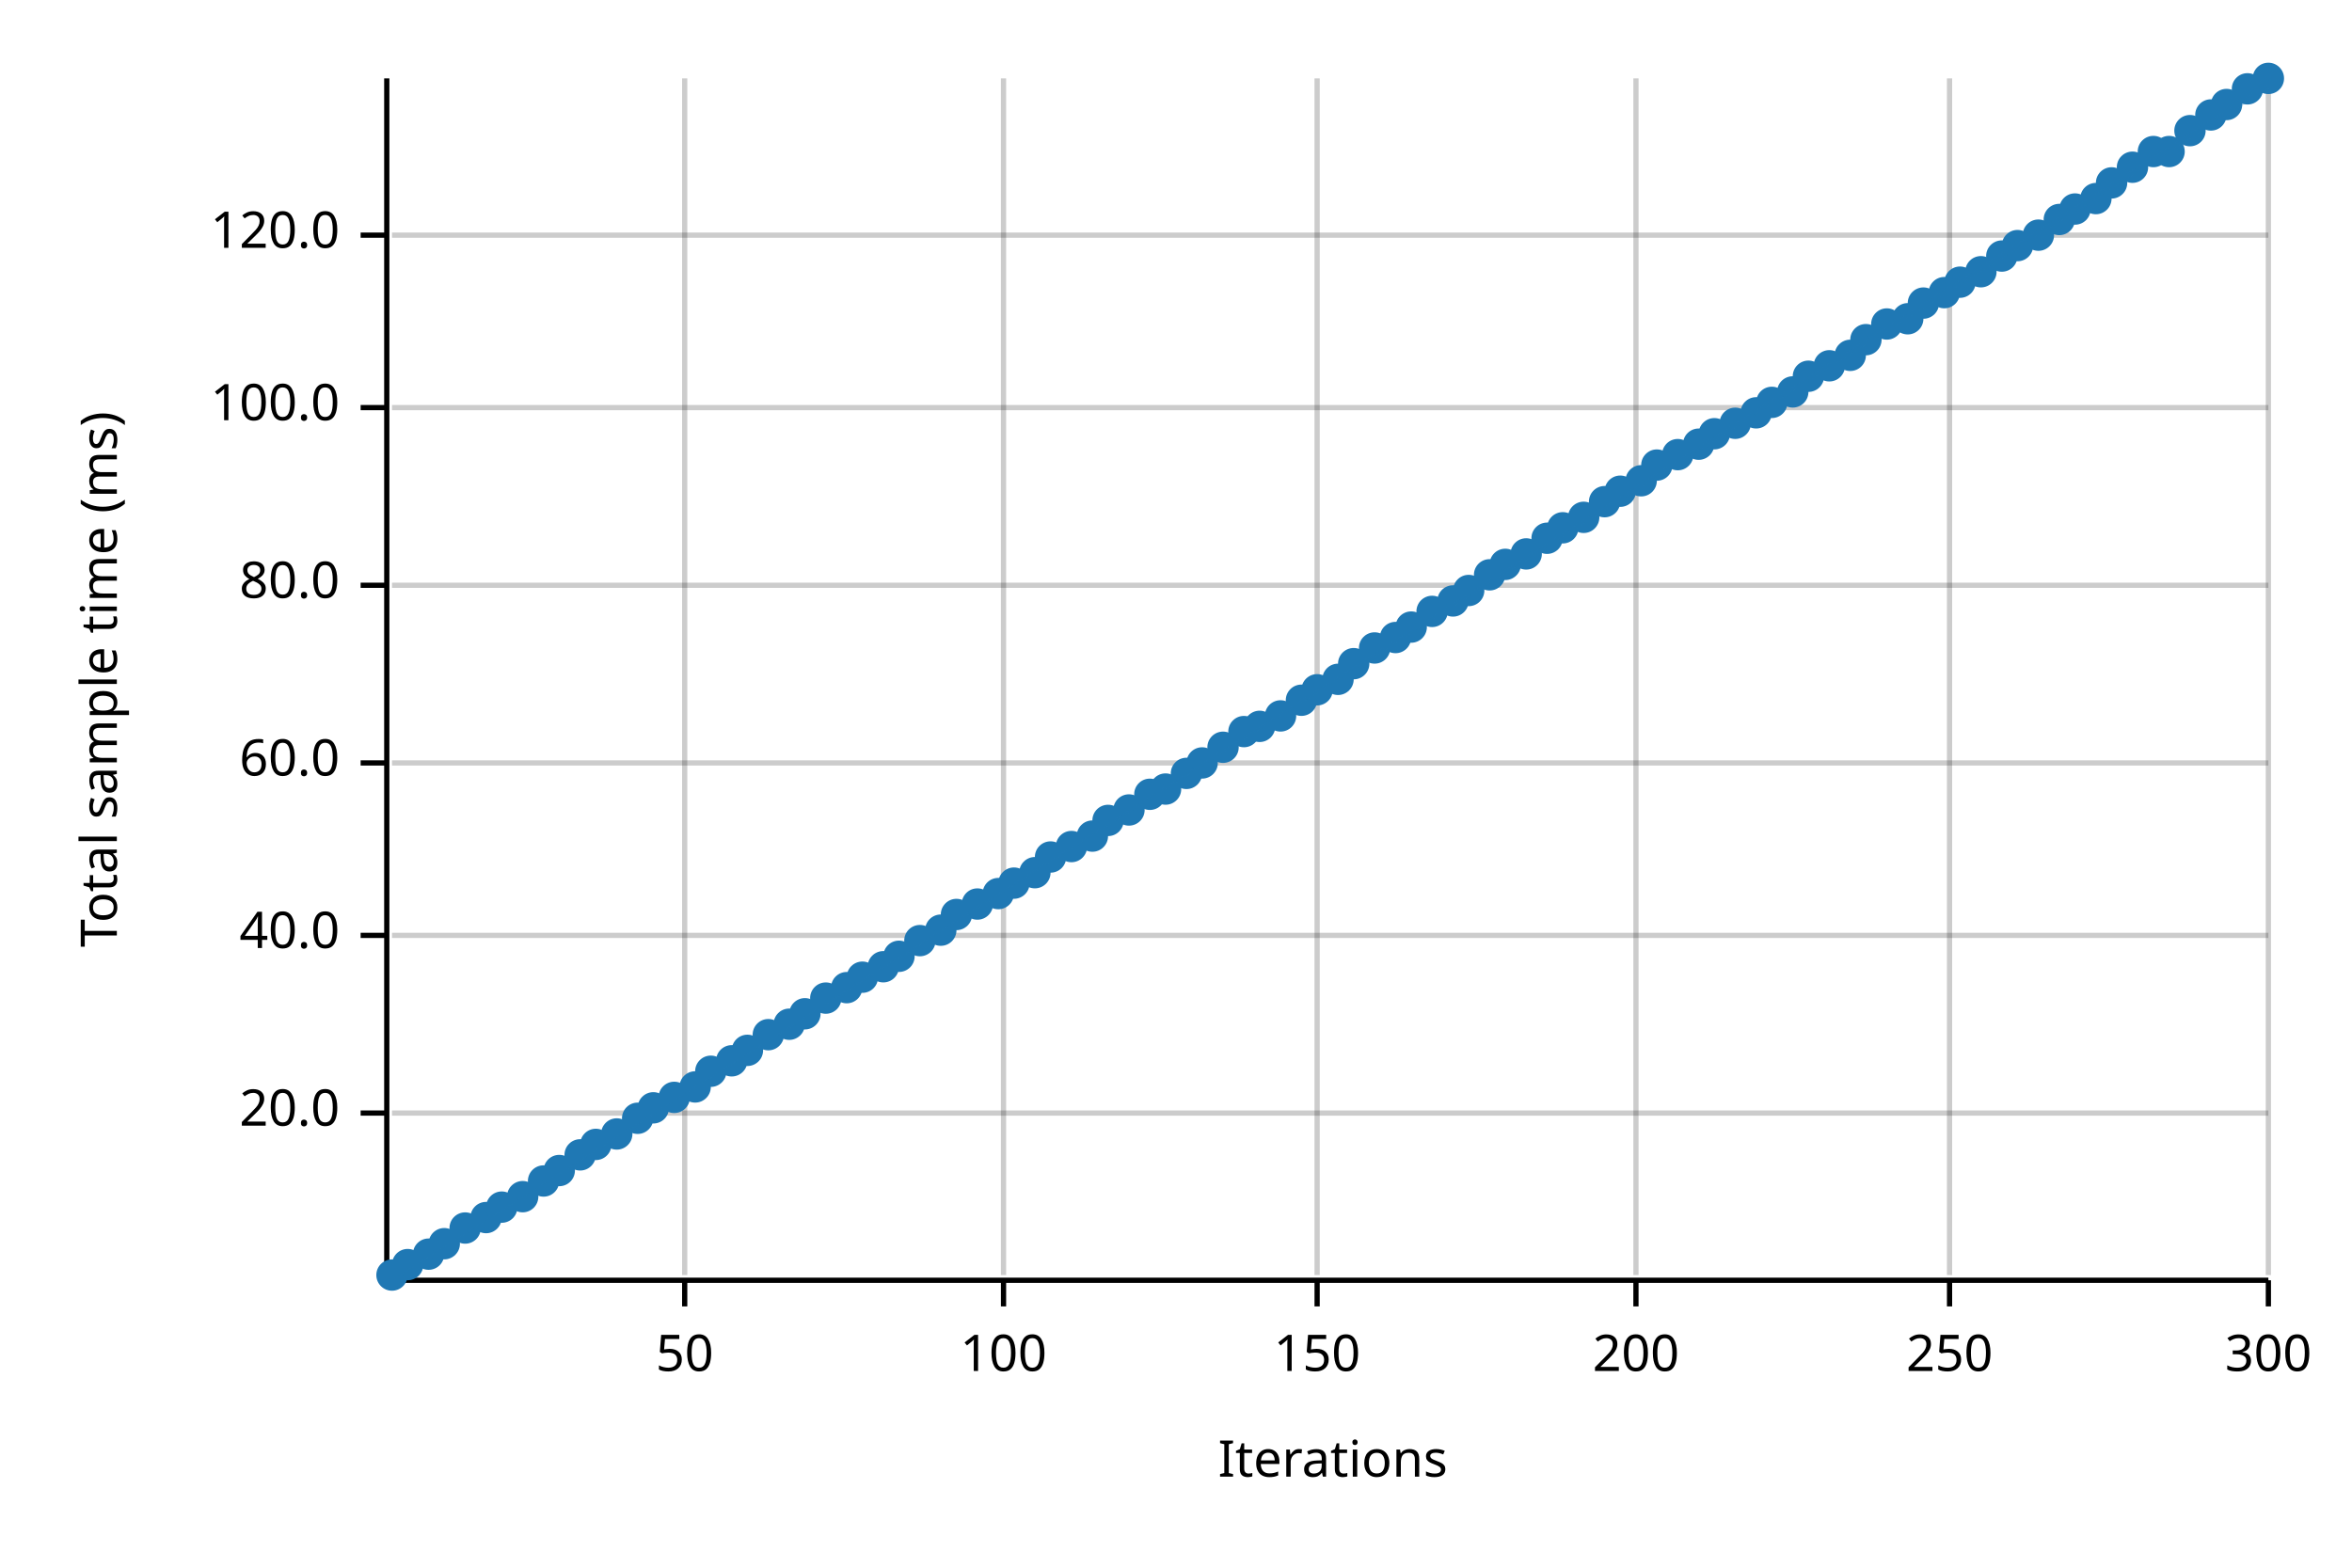
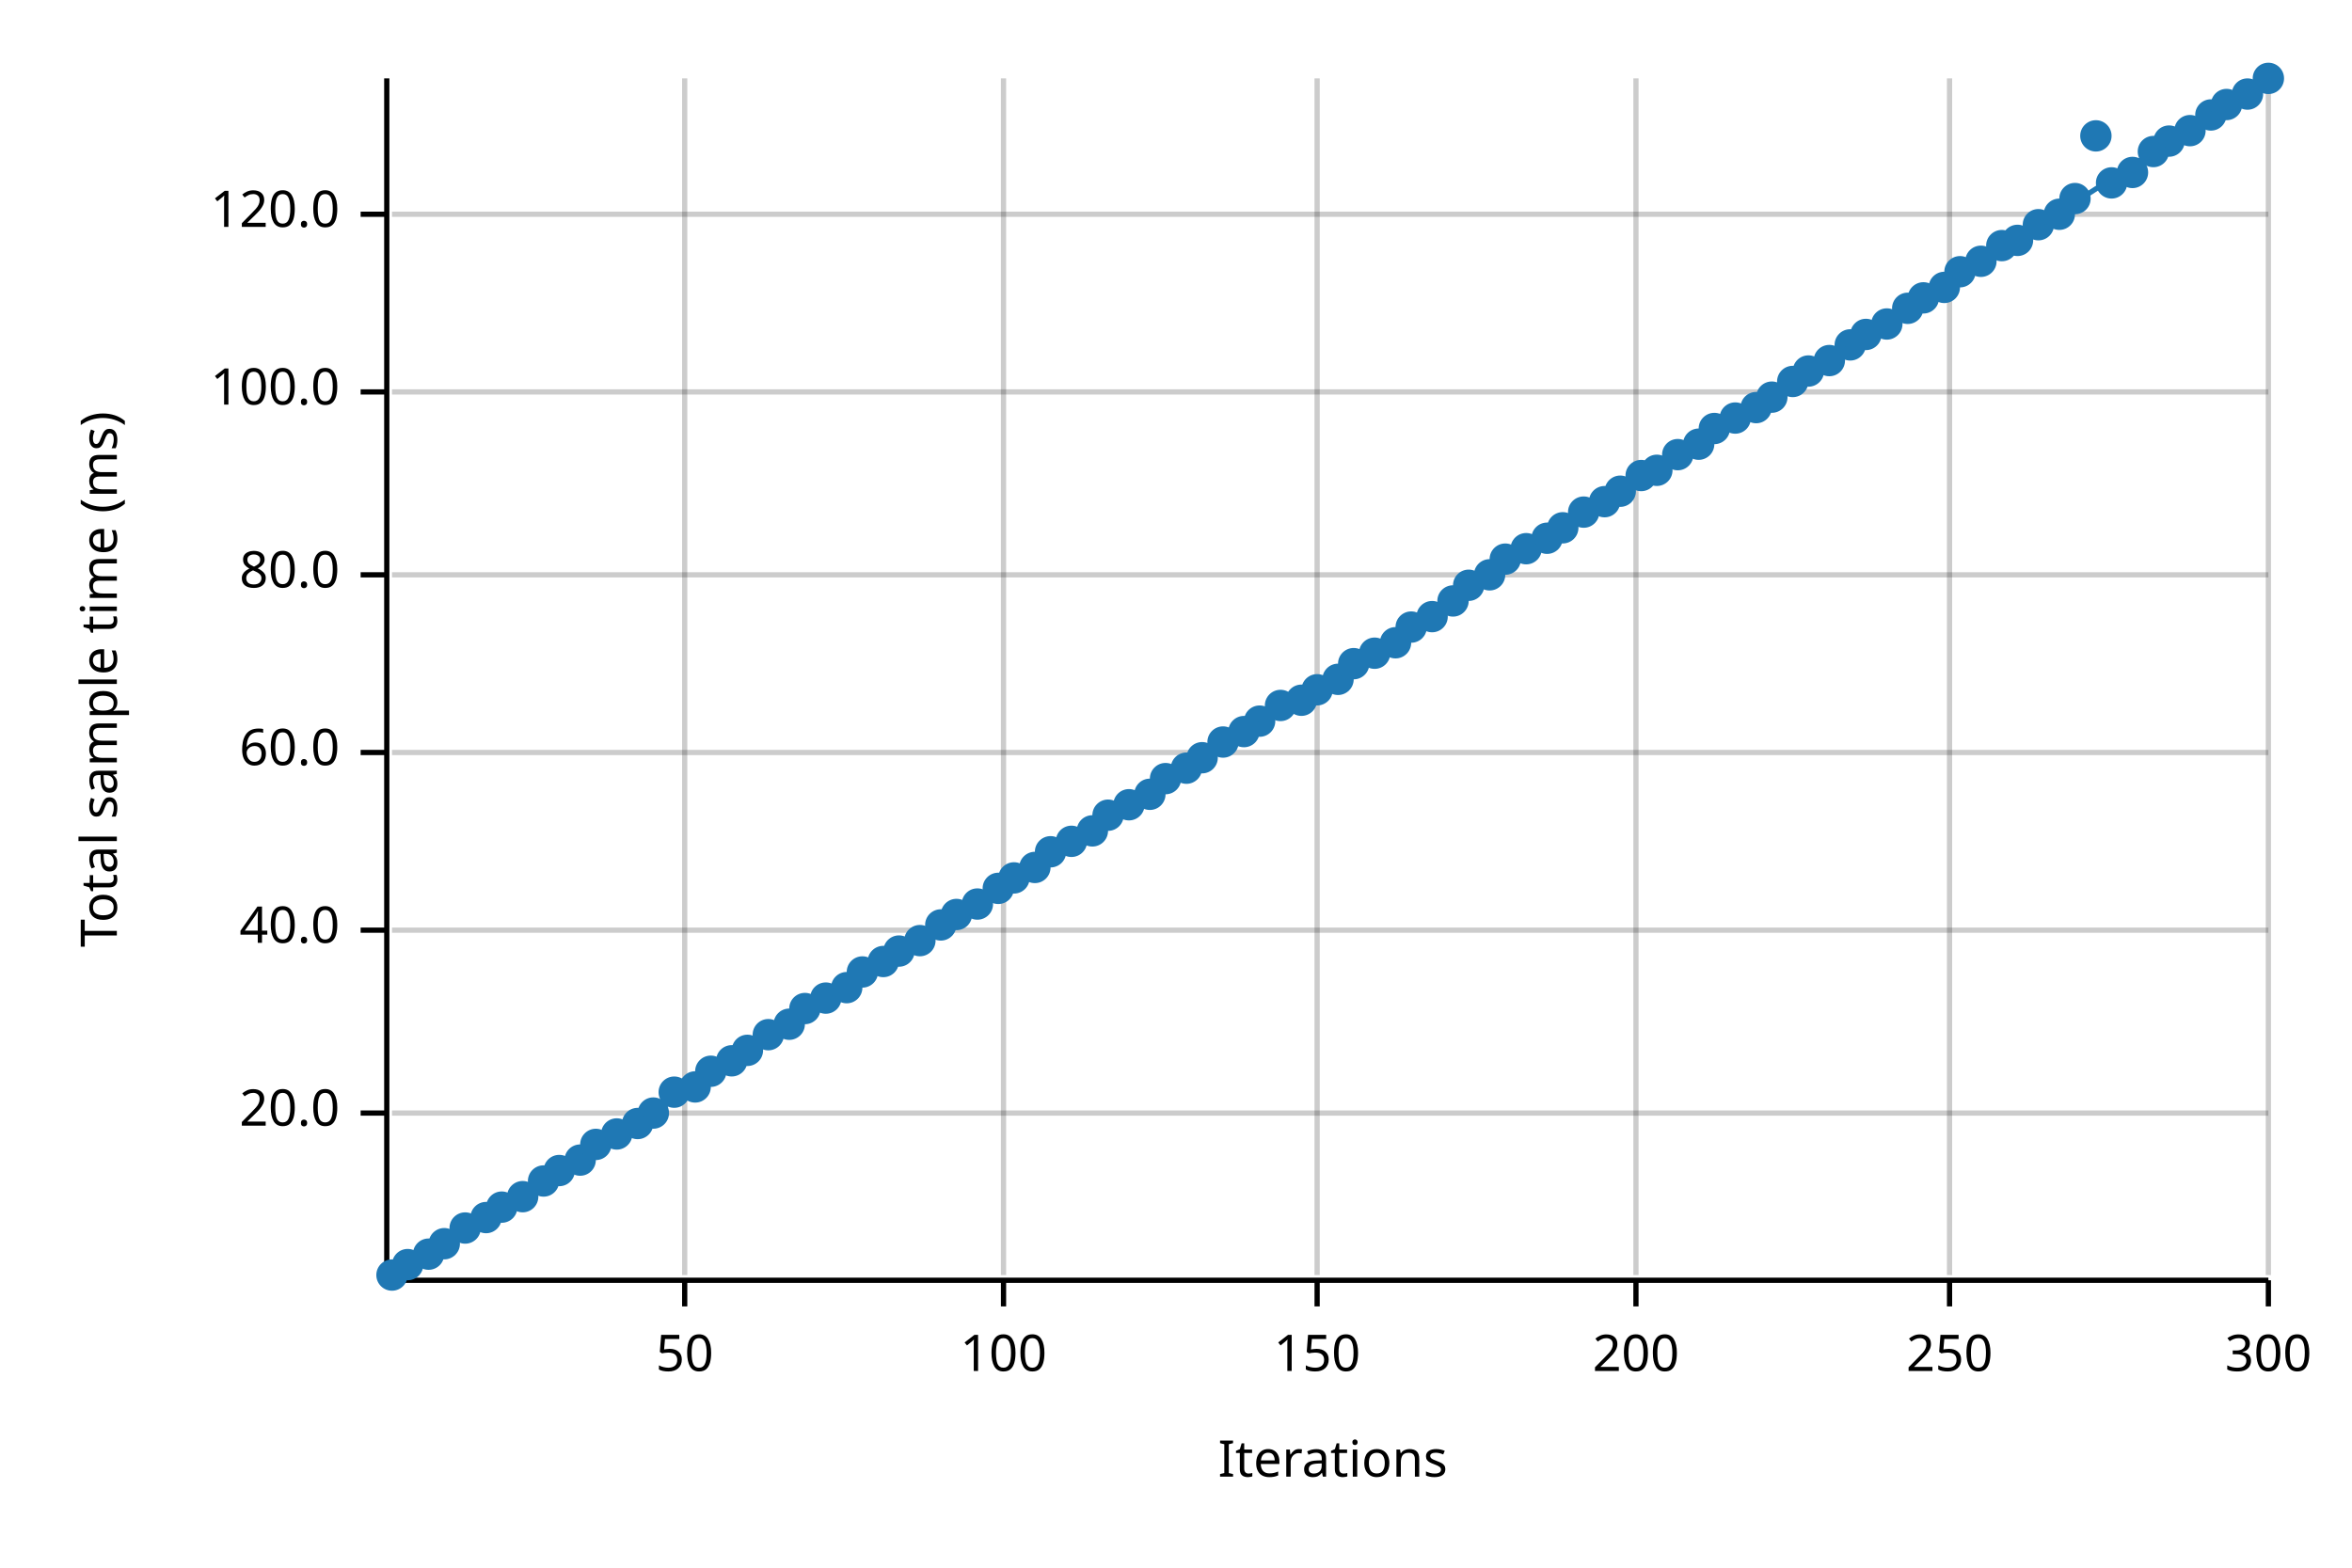
<svg xmlns="http://www.w3.org/2000/svg" width="450" height="300" viewBox="0 0 450 300">
  <text x="15" y="130" dy="0.76em" text-anchor="middle" font-family="sans-serif" font-size="9.677" opacity="1" fill="#000000" transform="rotate(270, 15, 130)">
Total sample time (ms)
</text>
  <text x="255" y="285" dy="-0.5ex" text-anchor="middle" font-family="sans-serif" font-size="9.677" opacity="1" fill="#000000">
Iterations
</text>
  <line opacity="0.2" stroke="#000000" stroke-width="1" x1="131" y1="244" x2="131" y2="15" />
  <line opacity="0.2" stroke="#000000" stroke-width="1" x1="192" y1="244" x2="192" y2="15" />
  <line opacity="0.2" stroke="#000000" stroke-width="1" x1="252" y1="244" x2="252" y2="15" />
  <line opacity="0.2" stroke="#000000" stroke-width="1" x1="313" y1="244" x2="313" y2="15" />
  <line opacity="0.2" stroke="#000000" stroke-width="1" x1="373" y1="244" x2="373" y2="15" />
  <line opacity="0.2" stroke="#000000" stroke-width="1" x1="434" y1="244" x2="434" y2="15" />
  <line opacity="0.2" stroke="#000000" stroke-width="1" x1="75" y1="213" x2="434" y2="213" />
-   <line opacity="0.2" stroke="#000000" stroke-width="1" x1="75" y1="179" x2="434" y2="179" />
-   <line opacity="0.2" stroke="#000000" stroke-width="1" x1="75" y1="146" x2="434" y2="146" />
-   <line opacity="0.2" stroke="#000000" stroke-width="1" x1="75" y1="112" x2="434" y2="112" />
-   <line opacity="0.2" stroke="#000000" stroke-width="1" x1="75" y1="78" x2="434" y2="78" />
-   <line opacity="0.2" stroke="#000000" stroke-width="1" x1="75" y1="45" x2="434" y2="45" />
+   <line opacity="0.2" stroke="#000000" stroke-width="1" x1="75" y1="178" x2="434" y2="178" />
+   <line opacity="0.2" stroke="#000000" stroke-width="1" x1="75" y1="144" x2="434" y2="144" />
+   <line opacity="0.2" stroke="#000000" stroke-width="1" x1="75" y1="110" x2="434" y2="110" />
+   <line opacity="0.2" stroke="#000000" stroke-width="1" x1="75" y1="75" x2="434" y2="75" />
+   <line opacity="0.2" stroke="#000000" stroke-width="1" x1="75" y1="41" x2="434" y2="41" />
  <polyline fill="none" opacity="1" stroke="#000000" stroke-width="1" points="74,15 74,244 " />
  <text x="65" y="213" dy="0.5ex" text-anchor="end" font-family="sans-serif" font-size="9.677" opacity="1" fill="#000000">
20.0
</text>
  <polyline fill="none" opacity="1" stroke="#000000" stroke-width="1" points="69,213 74,213 " />
-   <text x="65" y="179" dy="0.5ex" text-anchor="end" font-family="sans-serif" font-size="9.677" opacity="1" fill="#000000">
+   <text x="65" y="178" dy="0.5ex" text-anchor="end" font-family="sans-serif" font-size="9.677" opacity="1" fill="#000000">
40.0
</text>
-   <polyline fill="none" opacity="1" stroke="#000000" stroke-width="1" points="69,179 74,179 " />
-   <text x="65" y="146" dy="0.5ex" text-anchor="end" font-family="sans-serif" font-size="9.677" opacity="1" fill="#000000">
+   <polyline fill="none" opacity="1" stroke="#000000" stroke-width="1" points="69,178 74,178 " />
+   <text x="65" y="144" dy="0.5ex" text-anchor="end" font-family="sans-serif" font-size="9.677" opacity="1" fill="#000000">
60.0
</text>
-   <polyline fill="none" opacity="1" stroke="#000000" stroke-width="1" points="69,146 74,146 " />
-   <text x="65" y="112" dy="0.5ex" text-anchor="end" font-family="sans-serif" font-size="9.677" opacity="1" fill="#000000">
+   <polyline fill="none" opacity="1" stroke="#000000" stroke-width="1" points="69,144 74,144 " />
+   <text x="65" y="110" dy="0.5ex" text-anchor="end" font-family="sans-serif" font-size="9.677" opacity="1" fill="#000000">
80.0
</text>
-   <polyline fill="none" opacity="1" stroke="#000000" stroke-width="1" points="69,112 74,112 " />
-   <text x="65" y="78" dy="0.5ex" text-anchor="end" font-family="sans-serif" font-size="9.677" opacity="1" fill="#000000">
+   <polyline fill="none" opacity="1" stroke="#000000" stroke-width="1" points="69,110 74,110 " />
+   <text x="65" y="75" dy="0.5ex" text-anchor="end" font-family="sans-serif" font-size="9.677" opacity="1" fill="#000000">
100.0
</text>
-   <polyline fill="none" opacity="1" stroke="#000000" stroke-width="1" points="69,78 74,78 " />
-   <text x="65" y="45" dy="0.5ex" text-anchor="end" font-family="sans-serif" font-size="9.677" opacity="1" fill="#000000">
+   <polyline fill="none" opacity="1" stroke="#000000" stroke-width="1" points="69,75 74,75 " />
+   <text x="65" y="41" dy="0.5ex" text-anchor="end" font-family="sans-serif" font-size="9.677" opacity="1" fill="#000000">
120.0
</text>
-   <polyline fill="none" opacity="1" stroke="#000000" stroke-width="1" points="69,45 74,45 " />
+   <polyline fill="none" opacity="1" stroke="#000000" stroke-width="1" points="69,41 74,41 " />
  <polyline fill="none" opacity="1" stroke="#000000" stroke-width="1" points="75,245 434,245 " />
  <text x="131" y="255" dy="0.76em" text-anchor="middle" font-family="sans-serif" font-size="9.677" opacity="1" fill="#000000">
50
</text>
  <polyline fill="none" opacity="1" stroke="#000000" stroke-width="1" points="131,245 131,250 " />
  <text x="192" y="255" dy="0.76em" text-anchor="middle" font-family="sans-serif" font-size="9.677" opacity="1" fill="#000000">
100
</text>
  <polyline fill="none" opacity="1" stroke="#000000" stroke-width="1" points="192,245 192,250 " />
  <text x="252" y="255" dy="0.76em" text-anchor="middle" font-family="sans-serif" font-size="9.677" opacity="1" fill="#000000">
150
</text>
  <polyline fill="none" opacity="1" stroke="#000000" stroke-width="1" points="252,245 252,250 " />
  <text x="313" y="255" dy="0.76em" text-anchor="middle" font-family="sans-serif" font-size="9.677" opacity="1" fill="#000000">
200
</text>
  <polyline fill="none" opacity="1" stroke="#000000" stroke-width="1" points="313,245 313,250 " />
  <text x="373" y="255" dy="0.76em" text-anchor="middle" font-family="sans-serif" font-size="9.677" opacity="1" fill="#000000">
250
</text>
  <polyline fill="none" opacity="1" stroke="#000000" stroke-width="1" points="373,245 373,250 " />
  <text x="434" y="255" dy="0.76em" text-anchor="middle" font-family="sans-serif" font-size="9.677" opacity="1" fill="#000000">
300
</text>
  <polyline fill="none" opacity="1" stroke="#000000" stroke-width="1" points="434,245 434,250 " />
  <circle cx="75" cy="244" r="3" opacity="1" fill="#1F78B4" stroke="none" stroke-width="1" />
  <circle cx="78" cy="242" r="3" opacity="1" fill="#1F78B4" stroke="none" stroke-width="1" />
  <circle cx="82" cy="240" r="3" opacity="1" fill="#1F78B4" stroke="none" stroke-width="1" />
  <circle cx="85" cy="238" r="3" opacity="1" fill="#1F78B4" stroke="none" stroke-width="1" />
  <circle cx="89" cy="235" r="3" opacity="1" fill="#1F78B4" stroke="none" stroke-width="1" />
  <circle cx="93" cy="233" r="3" opacity="1" fill="#1F78B4" stroke="none" stroke-width="1" />
  <circle cx="96" cy="231" r="3" opacity="1" fill="#1F78B4" stroke="none" stroke-width="1" />
  <circle cx="100" cy="229" r="3" opacity="1" fill="#1F78B4" stroke="none" stroke-width="1" />
  <circle cx="104" cy="226" r="3" opacity="1" fill="#1F78B4" stroke="none" stroke-width="1" />
  <circle cx="107" cy="224" r="3" opacity="1" fill="#1F78B4" stroke="none" stroke-width="1" />
-   <circle cx="111" cy="221" r="3" opacity="1" fill="#1F78B4" stroke="none" stroke-width="1" />
+   <circle cx="111" cy="222" r="3" opacity="1" fill="#1F78B4" stroke="none" stroke-width="1" />
  <circle cx="114" cy="219" r="3" opacity="1" fill="#1F78B4" stroke="none" stroke-width="1" />
  <circle cx="118" cy="217" r="3" opacity="1" fill="#1F78B4" stroke="none" stroke-width="1" />
-   <circle cx="122" cy="214" r="3" opacity="1" fill="#1F78B4" stroke="none" stroke-width="1" />
-   <circle cx="125" cy="212" r="3" opacity="1" fill="#1F78B4" stroke="none" stroke-width="1" />
-   <circle cx="129" cy="210" r="3" opacity="1" fill="#1F78B4" stroke="none" stroke-width="1" />
+   <circle cx="122" cy="215" r="3" opacity="1" fill="#1F78B4" stroke="none" stroke-width="1" />
+   <circle cx="125" cy="213" r="3" opacity="1" fill="#1F78B4" stroke="none" stroke-width="1" />
+   <circle cx="129" cy="209" r="3" opacity="1" fill="#1F78B4" stroke="none" stroke-width="1" />
  <circle cx="133" cy="208" r="3" opacity="1" fill="#1F78B4" stroke="none" stroke-width="1" />
  <circle cx="136" cy="205" r="3" opacity="1" fill="#1F78B4" stroke="none" stroke-width="1" />
  <circle cx="140" cy="203" r="3" opacity="1" fill="#1F78B4" stroke="none" stroke-width="1" />
  <circle cx="143" cy="201" r="3" opacity="1" fill="#1F78B4" stroke="none" stroke-width="1" />
  <circle cx="147" cy="198" r="3" opacity="1" fill="#1F78B4" stroke="none" stroke-width="1" />
  <circle cx="151" cy="196" r="3" opacity="1" fill="#1F78B4" stroke="none" stroke-width="1" />
-   <circle cx="154" cy="194" r="3" opacity="1" fill="#1F78B4" stroke="none" stroke-width="1" />
+   <circle cx="154" cy="193" r="3" opacity="1" fill="#1F78B4" stroke="none" stroke-width="1" />
  <circle cx="158" cy="191" r="3" opacity="1" fill="#1F78B4" stroke="none" stroke-width="1" />
  <circle cx="162" cy="189" r="3" opacity="1" fill="#1F78B4" stroke="none" stroke-width="1" />
-   <circle cx="165" cy="187" r="3" opacity="1" fill="#1F78B4" stroke="none" stroke-width="1" />
-   <circle cx="169" cy="185" r="3" opacity="1" fill="#1F78B4" stroke="none" stroke-width="1" />
-   <circle cx="172" cy="183" r="3" opacity="1" fill="#1F78B4" stroke="none" stroke-width="1" />
+   <circle cx="165" cy="186" r="3" opacity="1" fill="#1F78B4" stroke="none" stroke-width="1" />
+   <circle cx="169" cy="184" r="3" opacity="1" fill="#1F78B4" stroke="none" stroke-width="1" />
+   <circle cx="172" cy="182" r="3" opacity="1" fill="#1F78B4" stroke="none" stroke-width="1" />
  <circle cx="176" cy="180" r="3" opacity="1" fill="#1F78B4" stroke="none" stroke-width="1" />
-   <circle cx="180" cy="178" r="3" opacity="1" fill="#1F78B4" stroke="none" stroke-width="1" />
+   <circle cx="180" cy="177" r="3" opacity="1" fill="#1F78B4" stroke="none" stroke-width="1" />
  <circle cx="183" cy="175" r="3" opacity="1" fill="#1F78B4" stroke="none" stroke-width="1" />
  <circle cx="187" cy="173" r="3" opacity="1" fill="#1F78B4" stroke="none" stroke-width="1" />
-   <circle cx="191" cy="171" r="3" opacity="1" fill="#1F78B4" stroke="none" stroke-width="1" />
-   <circle cx="194" cy="169" r="3" opacity="1" fill="#1F78B4" stroke="none" stroke-width="1" />
-   <circle cx="198" cy="167" r="3" opacity="1" fill="#1F78B4" stroke="none" stroke-width="1" />
-   <circle cx="201" cy="164" r="3" opacity="1" fill="#1F78B4" stroke="none" stroke-width="1" />
-   <circle cx="205" cy="162" r="3" opacity="1" fill="#1F78B4" stroke="none" stroke-width="1" />
-   <circle cx="209" cy="160" r="3" opacity="1" fill="#1F78B4" stroke="none" stroke-width="1" />
-   <circle cx="212" cy="157" r="3" opacity="1" fill="#1F78B4" stroke="none" stroke-width="1" />
-   <circle cx="216" cy="155" r="3" opacity="1" fill="#1F78B4" stroke="none" stroke-width="1" />
+   <circle cx="191" cy="170" r="3" opacity="1" fill="#1F78B4" stroke="none" stroke-width="1" />
+   <circle cx="194" cy="168" r="3" opacity="1" fill="#1F78B4" stroke="none" stroke-width="1" />
+   <circle cx="198" cy="166" r="3" opacity="1" fill="#1F78B4" stroke="none" stroke-width="1" />
+   <circle cx="201" cy="163" r="3" opacity="1" fill="#1F78B4" stroke="none" stroke-width="1" />
+   <circle cx="205" cy="161" r="3" opacity="1" fill="#1F78B4" stroke="none" stroke-width="1" />
+   <circle cx="209" cy="159" r="3" opacity="1" fill="#1F78B4" stroke="none" stroke-width="1" />
+   <circle cx="212" cy="156" r="3" opacity="1" fill="#1F78B4" stroke="none" stroke-width="1" />
+   <circle cx="216" cy="154" r="3" opacity="1" fill="#1F78B4" stroke="none" stroke-width="1" />
  <circle cx="220" cy="152" r="3" opacity="1" fill="#1F78B4" stroke="none" stroke-width="1" />
-   <circle cx="223" cy="151" r="3" opacity="1" fill="#1F78B4" stroke="none" stroke-width="1" />
-   <circle cx="227" cy="148" r="3" opacity="1" fill="#1F78B4" stroke="none" stroke-width="1" />
-   <circle cx="230" cy="146" r="3" opacity="1" fill="#1F78B4" stroke="none" stroke-width="1" />
-   <circle cx="234" cy="143" r="3" opacity="1" fill="#1F78B4" stroke="none" stroke-width="1" />
+   <circle cx="223" cy="149" r="3" opacity="1" fill="#1F78B4" stroke="none" stroke-width="1" />
+   <circle cx="227" cy="147" r="3" opacity="1" fill="#1F78B4" stroke="none" stroke-width="1" />
+   <circle cx="230" cy="145" r="3" opacity="1" fill="#1F78B4" stroke="none" stroke-width="1" />
+   <circle cx="234" cy="142" r="3" opacity="1" fill="#1F78B4" stroke="none" stroke-width="1" />
  <circle cx="238" cy="140" r="3" opacity="1" fill="#1F78B4" stroke="none" stroke-width="1" />
-   <circle cx="241" cy="139" r="3" opacity="1" fill="#1F78B4" stroke="none" stroke-width="1" />
-   <circle cx="245" cy="137" r="3" opacity="1" fill="#1F78B4" stroke="none" stroke-width="1" />
+   <circle cx="241" cy="138" r="3" opacity="1" fill="#1F78B4" stroke="none" stroke-width="1" />
+   <circle cx="245" cy="135" r="3" opacity="1" fill="#1F78B4" stroke="none" stroke-width="1" />
  <circle cx="249" cy="134" r="3" opacity="1" fill="#1F78B4" stroke="none" stroke-width="1" />
  <circle cx="252" cy="132" r="3" opacity="1" fill="#1F78B4" stroke="none" stroke-width="1" />
  <circle cx="256" cy="130" r="3" opacity="1" fill="#1F78B4" stroke="none" stroke-width="1" />
  <circle cx="259" cy="127" r="3" opacity="1" fill="#1F78B4" stroke="none" stroke-width="1" />
-   <circle cx="263" cy="124" r="3" opacity="1" fill="#1F78B4" stroke="none" stroke-width="1" />
-   <circle cx="267" cy="122" r="3" opacity="1" fill="#1F78B4" stroke="none" stroke-width="1" />
+   <circle cx="263" cy="125" r="3" opacity="1" fill="#1F78B4" stroke="none" stroke-width="1" />
+   <circle cx="267" cy="123" r="3" opacity="1" fill="#1F78B4" stroke="none" stroke-width="1" />
  <circle cx="270" cy="120" r="3" opacity="1" fill="#1F78B4" stroke="none" stroke-width="1" />
-   <circle cx="274" cy="117" r="3" opacity="1" fill="#1F78B4" stroke="none" stroke-width="1" />
+   <circle cx="274" cy="118" r="3" opacity="1" fill="#1F78B4" stroke="none" stroke-width="1" />
  <circle cx="278" cy="115" r="3" opacity="1" fill="#1F78B4" stroke="none" stroke-width="1" />
-   <circle cx="281" cy="113" r="3" opacity="1" fill="#1F78B4" stroke="none" stroke-width="1" />
+   <circle cx="281" cy="112" r="3" opacity="1" fill="#1F78B4" stroke="none" stroke-width="1" />
  <circle cx="285" cy="110" r="3" opacity="1" fill="#1F78B4" stroke="none" stroke-width="1" />
-   <circle cx="288" cy="108" r="3" opacity="1" fill="#1F78B4" stroke="none" stroke-width="1" />
-   <circle cx="292" cy="106" r="3" opacity="1" fill="#1F78B4" stroke="none" stroke-width="1" />
+   <circle cx="288" cy="107" r="3" opacity="1" fill="#1F78B4" stroke="none" stroke-width="1" />
+   <circle cx="292" cy="105" r="3" opacity="1" fill="#1F78B4" stroke="none" stroke-width="1" />
  <circle cx="296" cy="103" r="3" opacity="1" fill="#1F78B4" stroke="none" stroke-width="1" />
  <circle cx="299" cy="101" r="3" opacity="1" fill="#1F78B4" stroke="none" stroke-width="1" />
-   <circle cx="303" cy="99" r="3" opacity="1" fill="#1F78B4" stroke="none" stroke-width="1" />
+   <circle cx="303" cy="98" r="3" opacity="1" fill="#1F78B4" stroke="none" stroke-width="1" />
  <circle cx="307" cy="96" r="3" opacity="1" fill="#1F78B4" stroke="none" stroke-width="1" />
  <circle cx="310" cy="94" r="3" opacity="1" fill="#1F78B4" stroke="none" stroke-width="1" />
-   <circle cx="314" cy="92" r="3" opacity="1" fill="#1F78B4" stroke="none" stroke-width="1" />
-   <circle cx="317" cy="89" r="3" opacity="1" fill="#1F78B4" stroke="none" stroke-width="1" />
+   <circle cx="314" cy="91" r="3" opacity="1" fill="#1F78B4" stroke="none" stroke-width="1" />
+   <circle cx="317" cy="90" r="3" opacity="1" fill="#1F78B4" stroke="none" stroke-width="1" />
  <circle cx="321" cy="87" r="3" opacity="1" fill="#1F78B4" stroke="none" stroke-width="1" />
  <circle cx="325" cy="85" r="3" opacity="1" fill="#1F78B4" stroke="none" stroke-width="1" />
-   <circle cx="328" cy="83" r="3" opacity="1" fill="#1F78B4" stroke="none" stroke-width="1" />
-   <circle cx="332" cy="81" r="3" opacity="1" fill="#1F78B4" stroke="none" stroke-width="1" />
-   <circle cx="336" cy="79" r="3" opacity="1" fill="#1F78B4" stroke="none" stroke-width="1" />
-   <circle cx="339" cy="77" r="3" opacity="1" fill="#1F78B4" stroke="none" stroke-width="1" />
-   <circle cx="343" cy="75" r="3" opacity="1" fill="#1F78B4" stroke="none" stroke-width="1" />
-   <circle cx="346" cy="72" r="3" opacity="1" fill="#1F78B4" stroke="none" stroke-width="1" />
-   <circle cx="350" cy="70" r="3" opacity="1" fill="#1F78B4" stroke="none" stroke-width="1" />
-   <circle cx="354" cy="68" r="3" opacity="1" fill="#1F78B4" stroke="none" stroke-width="1" />
-   <circle cx="357" cy="65" r="3" opacity="1" fill="#1F78B4" stroke="none" stroke-width="1" />
+   <circle cx="328" cy="82" r="3" opacity="1" fill="#1F78B4" stroke="none" stroke-width="1" />
+   <circle cx="332" cy="80" r="3" opacity="1" fill="#1F78B4" stroke="none" stroke-width="1" />
+   <circle cx="336" cy="78" r="3" opacity="1" fill="#1F78B4" stroke="none" stroke-width="1" />
+   <circle cx="339" cy="76" r="3" opacity="1" fill="#1F78B4" stroke="none" stroke-width="1" />
+   <circle cx="343" cy="73" r="3" opacity="1" fill="#1F78B4" stroke="none" stroke-width="1" />
+   <circle cx="346" cy="71" r="3" opacity="1" fill="#1F78B4" stroke="none" stroke-width="1" />
+   <circle cx="350" cy="69" r="3" opacity="1" fill="#1F78B4" stroke="none" stroke-width="1" />
+   <circle cx="354" cy="66" r="3" opacity="1" fill="#1F78B4" stroke="none" stroke-width="1" />
+   <circle cx="357" cy="64" r="3" opacity="1" fill="#1F78B4" stroke="none" stroke-width="1" />
  <circle cx="361" cy="62" r="3" opacity="1" fill="#1F78B4" stroke="none" stroke-width="1" />
-   <circle cx="365" cy="61" r="3" opacity="1" fill="#1F78B4" stroke="none" stroke-width="1" />
-   <circle cx="368" cy="58" r="3" opacity="1" fill="#1F78B4" stroke="none" stroke-width="1" />
-   <circle cx="372" cy="56" r="3" opacity="1" fill="#1F78B4" stroke="none" stroke-width="1" />
-   <circle cx="375" cy="54" r="3" opacity="1" fill="#1F78B4" stroke="none" stroke-width="1" />
-   <circle cx="379" cy="52" r="3" opacity="1" fill="#1F78B4" stroke="none" stroke-width="1" />
-   <circle cx="383" cy="49" r="3" opacity="1" fill="#1F78B4" stroke="none" stroke-width="1" />
-   <circle cx="386" cy="47" r="3" opacity="1" fill="#1F78B4" stroke="none" stroke-width="1" />
-   <circle cx="390" cy="45" r="3" opacity="1" fill="#1F78B4" stroke="none" stroke-width="1" />
-   <circle cx="394" cy="42" r="3" opacity="1" fill="#1F78B4" stroke="none" stroke-width="1" />
-   <circle cx="397" cy="40" r="3" opacity="1" fill="#1F78B4" stroke="none" stroke-width="1" />
-   <circle cx="401" cy="38" r="3" opacity="1" fill="#1F78B4" stroke="none" stroke-width="1" />
+   <circle cx="365" cy="59" r="3" opacity="1" fill="#1F78B4" stroke="none" stroke-width="1" />
+   <circle cx="368" cy="57" r="3" opacity="1" fill="#1F78B4" stroke="none" stroke-width="1" />
+   <circle cx="372" cy="55" r="3" opacity="1" fill="#1F78B4" stroke="none" stroke-width="1" />
+   <circle cx="375" cy="52" r="3" opacity="1" fill="#1F78B4" stroke="none" stroke-width="1" />
+   <circle cx="379" cy="50" r="3" opacity="1" fill="#1F78B4" stroke="none" stroke-width="1" />
+   <circle cx="383" cy="47" r="3" opacity="1" fill="#1F78B4" stroke="none" stroke-width="1" />
+   <circle cx="386" cy="46" r="3" opacity="1" fill="#1F78B4" stroke="none" stroke-width="1" />
+   <circle cx="390" cy="43" r="3" opacity="1" fill="#1F78B4" stroke="none" stroke-width="1" />
+   <circle cx="394" cy="41" r="3" opacity="1" fill="#1F78B4" stroke="none" stroke-width="1" />
+   <circle cx="397" cy="38" r="3" opacity="1" fill="#1F78B4" stroke="none" stroke-width="1" />
+   <circle cx="401" cy="26" r="3" opacity="1" fill="#1F78B4" stroke="none" stroke-width="1" />
  <circle cx="404" cy="35" r="3" opacity="1" fill="#1F78B4" stroke="none" stroke-width="1" />
-   <circle cx="408" cy="32" r="3" opacity="1" fill="#1F78B4" stroke="none" stroke-width="1" />
+   <circle cx="408" cy="33" r="3" opacity="1" fill="#1F78B4" stroke="none" stroke-width="1" />
  <circle cx="412" cy="29" r="3" opacity="1" fill="#1F78B4" stroke="none" stroke-width="1" />
-   <circle cx="415" cy="29" r="3" opacity="1" fill="#1F78B4" stroke="none" stroke-width="1" />
+   <circle cx="415" cy="27" r="3" opacity="1" fill="#1F78B4" stroke="none" stroke-width="1" />
  <circle cx="419" cy="25" r="3" opacity="1" fill="#1F78B4" stroke="none" stroke-width="1" />
  <circle cx="423" cy="22" r="3" opacity="1" fill="#1F78B4" stroke="none" stroke-width="1" />
  <circle cx="426" cy="20" r="3" opacity="1" fill="#1F78B4" stroke="none" stroke-width="1" />
-   <circle cx="430" cy="17" r="3" opacity="1" fill="#1F78B4" stroke="none" stroke-width="1" />
+   <circle cx="430" cy="18" r="3" opacity="1" fill="#1F78B4" stroke="none" stroke-width="1" />
  <circle cx="434" cy="15" r="3" opacity="1" fill="#1F78B4" stroke="none" stroke-width="1" />
-   <polyline fill="none" opacity="1" stroke="#1F78B4" stroke-width="1" points="75,245 434,16 " />
-   <polygon opacity="0.25" fill="#1F78B4" points="75,245 434,17 434,16 " />
+   <polyline fill="none" opacity="1" stroke="#1F78B4" stroke-width="1" points="75,245 434,15 " />
+   <polygon opacity="0.25" fill="#1F78B4" points="75,245 434,15 434,15 " />
</svg>
